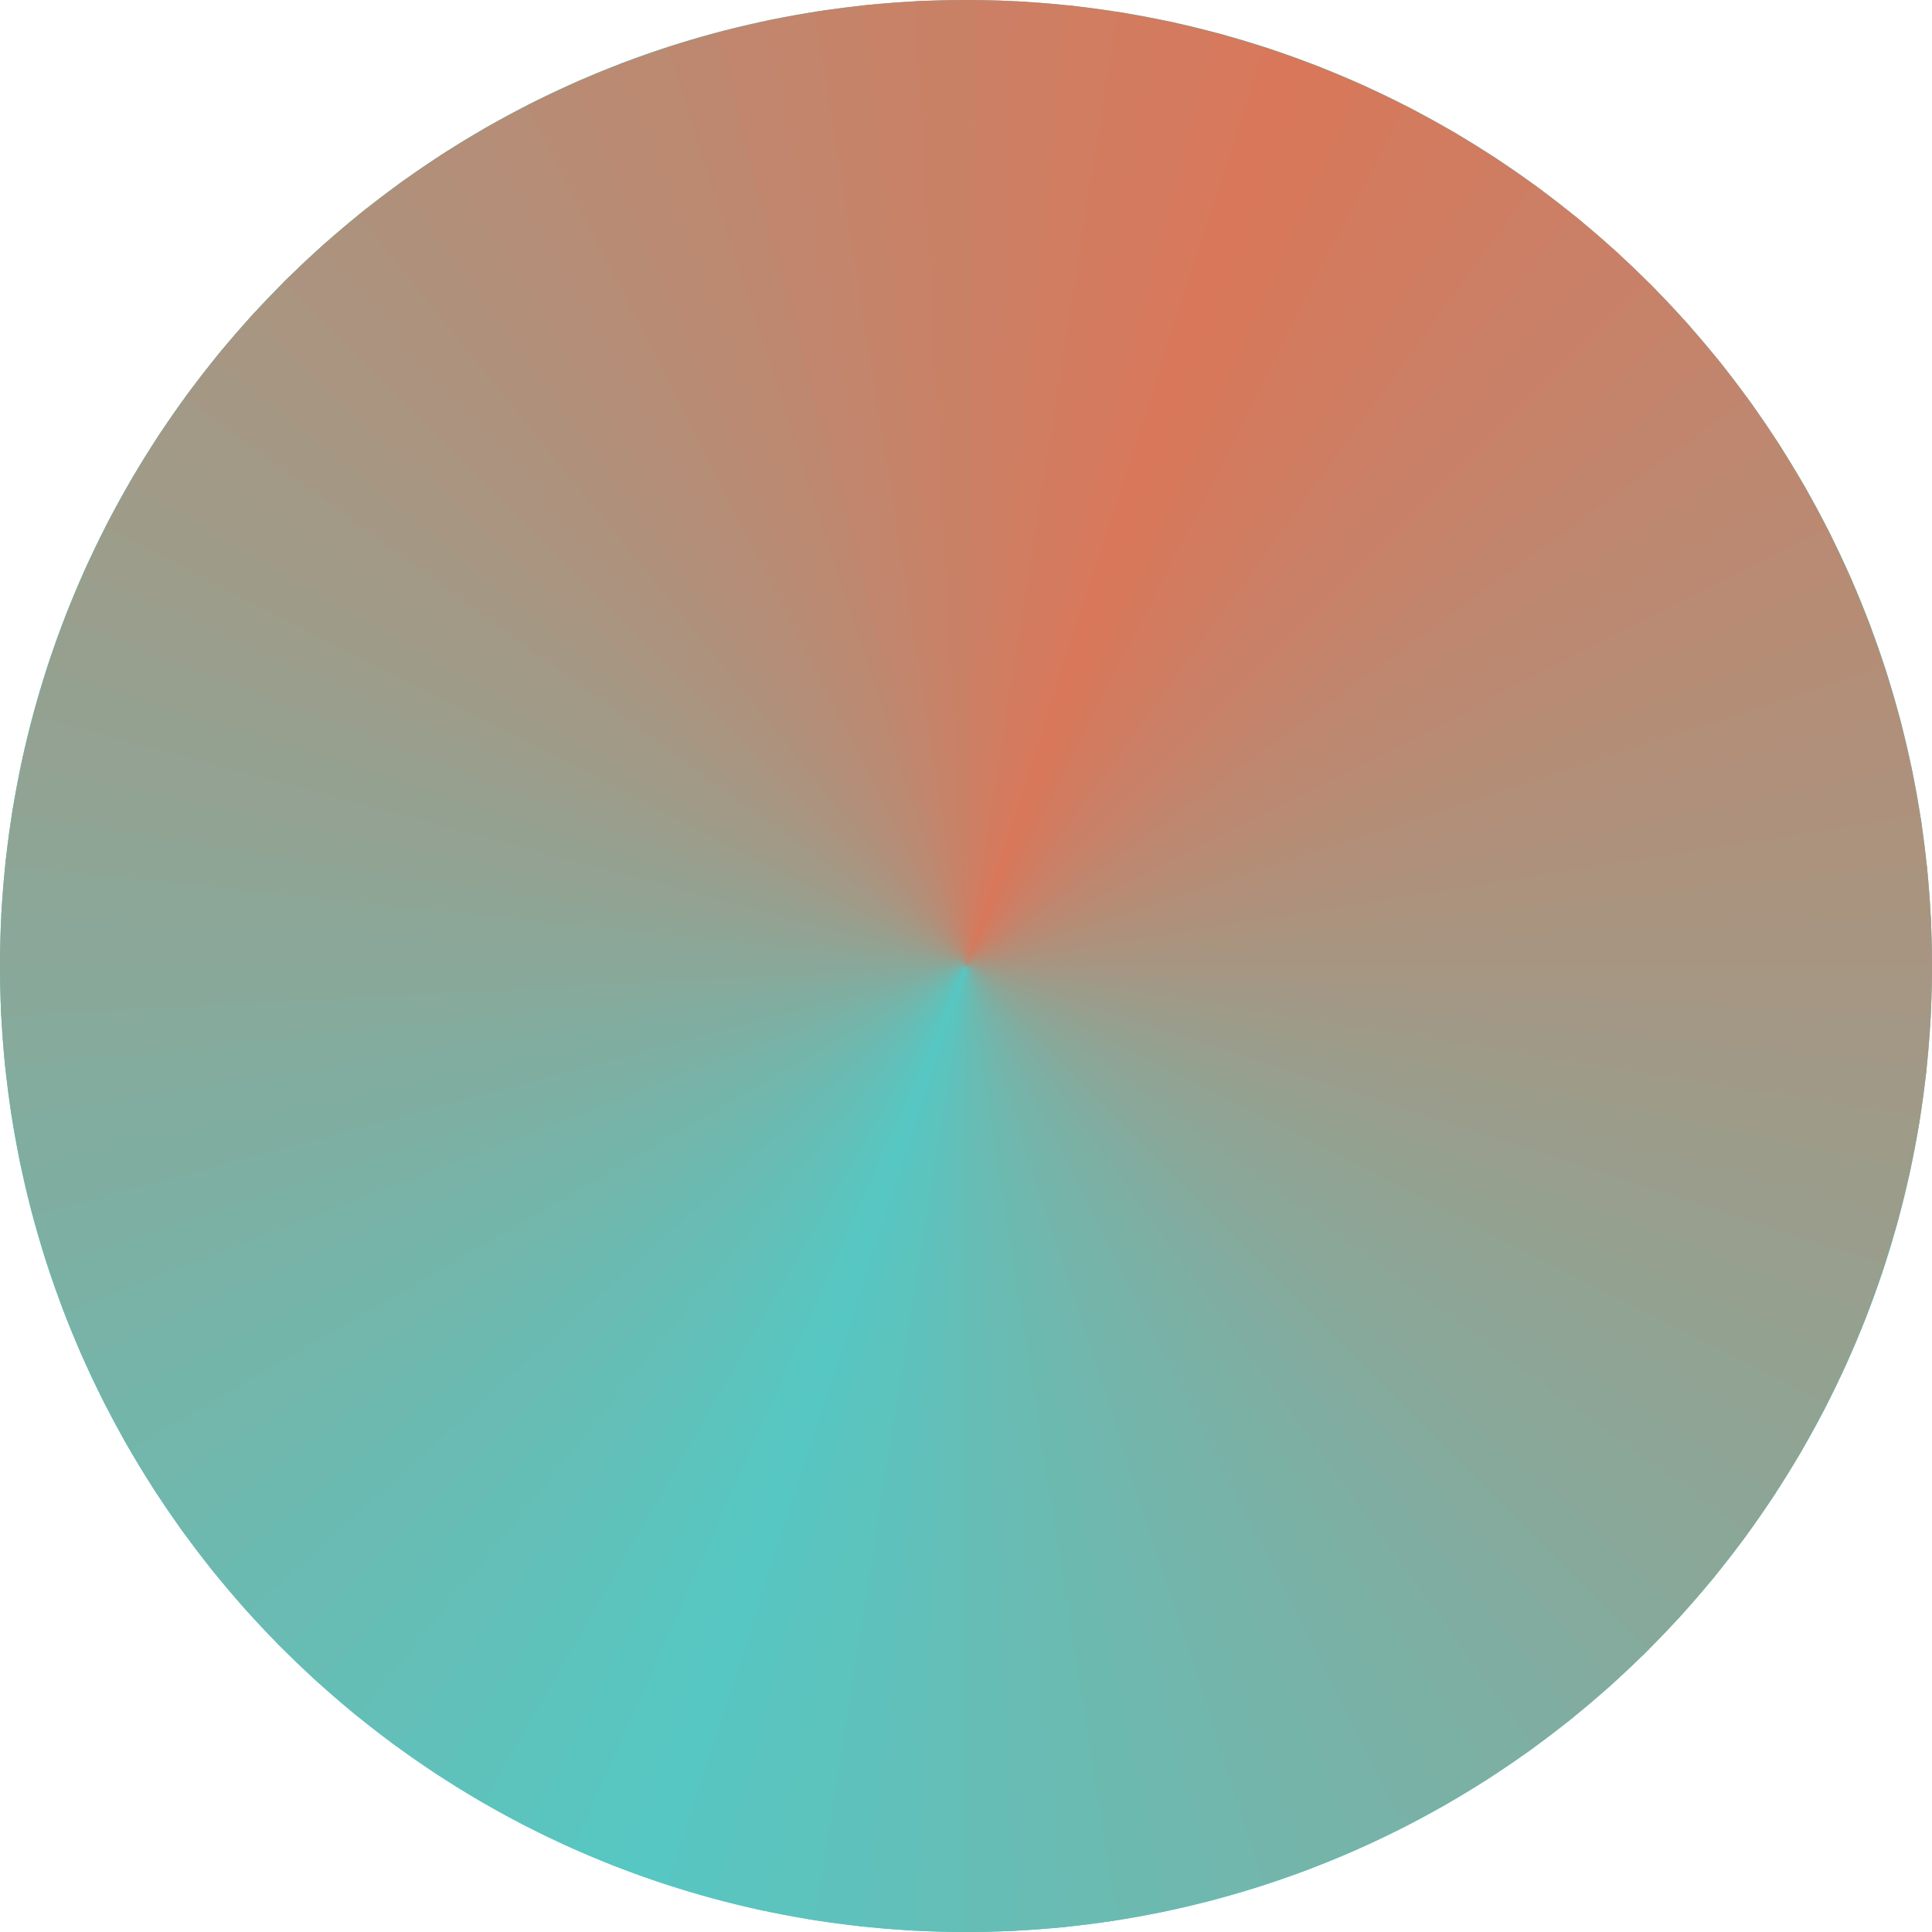
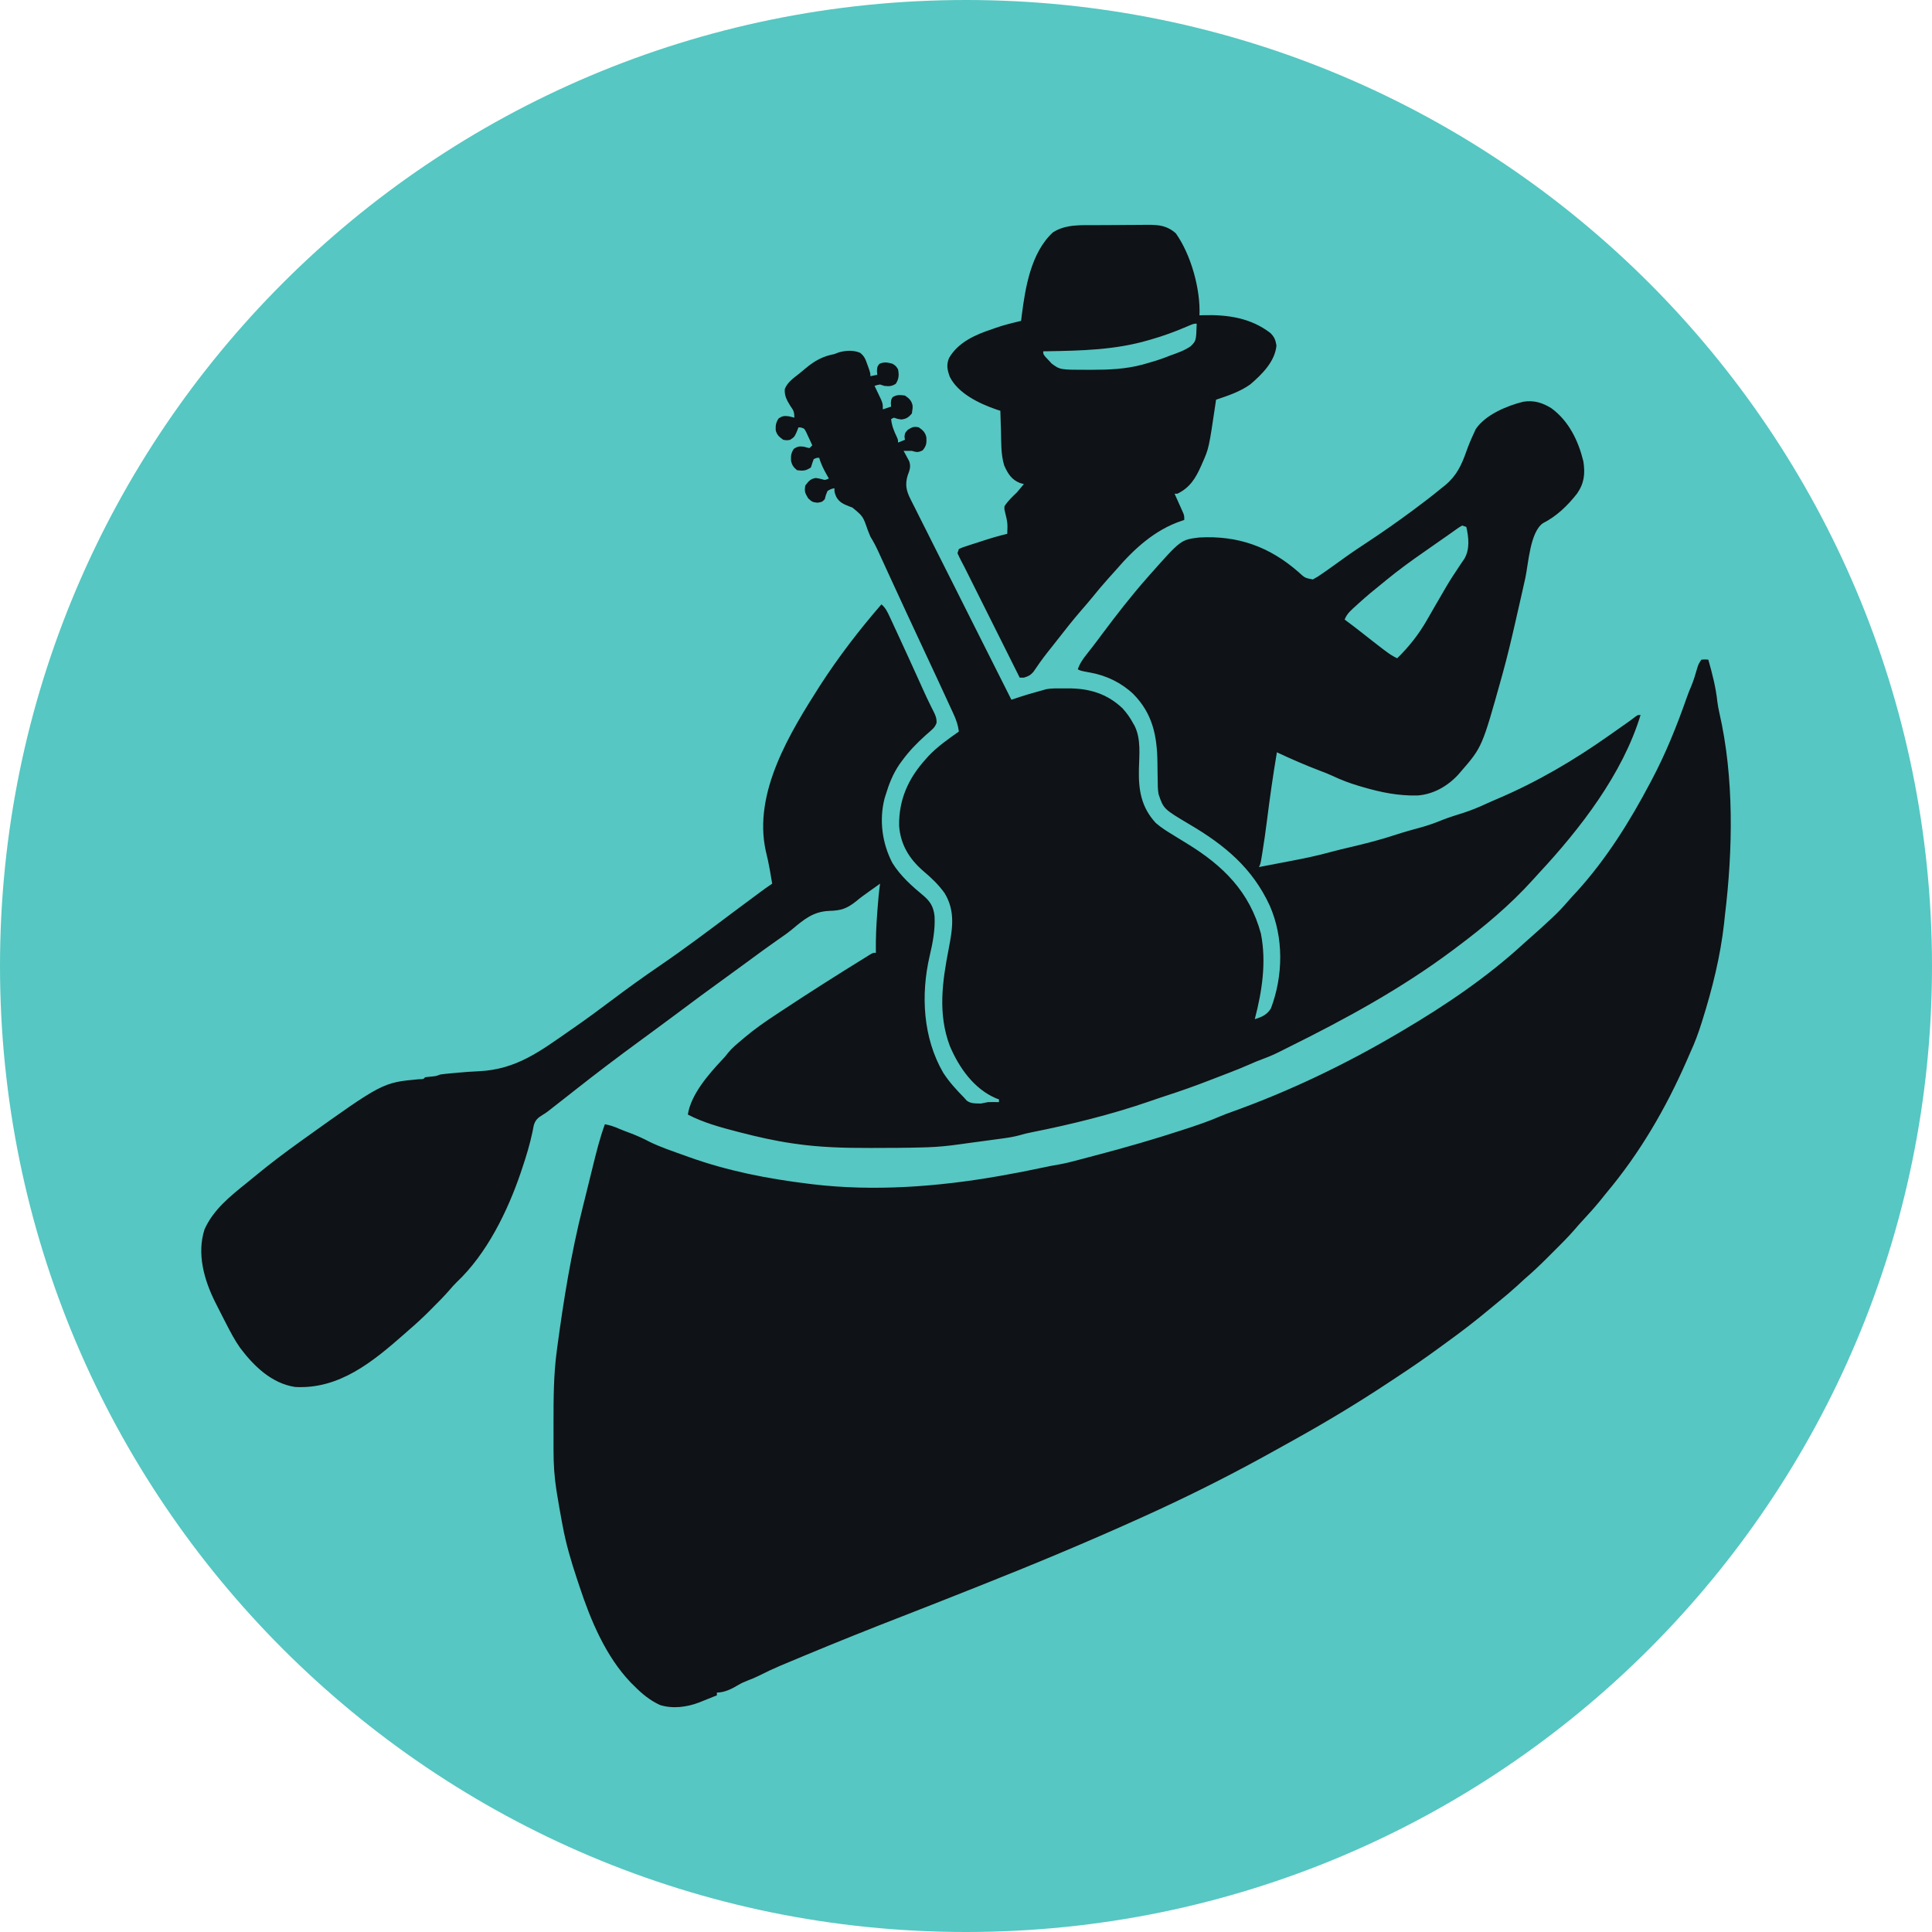
<svg xmlns="http://www.w3.org/2000/svg" viewBox="0 0 48 48">
-   <clipPath id="c">
-     <circle cx="24" cy="24" r="24" />
-   </clipPath>
-   <g clip-path="url(#c)">
-     <circle cx="24" cy="24" r="24" fill="#56c7c2" />
-     <path fill="#cc7f65" d="M24 24L24.000 0.000A24 24 0 0 1 25.507 0.047Z" />
-     <path fill="#ce7e63" d="M24 24L25.256 0.033A24 24 0 0 1 26.758 0.159Z" />
-     <path fill="#d07d61" d="M24 24L26.509 0.131A24 24 0 0 1 28.002 0.336Z" />
-     <path fill="#d27b5f" d="M24 24L27.754 0.295A24 24 0 0 1 29.235 0.578Z" />
-     <path fill="#d47a5e" d="M24 24L28.990 0.524A24 24 0 0 1 30.454 0.884Z" />
-     <path fill="#d6795c" d="M24 24L30.212 0.818A24 24 0 0 1 31.655 1.254Z" />
-     <path fill="#d9775a" d="M24 24L31.416 1.175A24 24 0 0 1 32.835 1.685Z" />
-     <path fill="#d7785b" d="M24 24L32.601 1.594A24 24 0 0 1 33.991 2.178Z" />
-     <path fill="#d5795d" d="M24 24L33.762 2.075A24 24 0 0 1 35.119 2.731Z" />
-     <path fill="#d37b5f" d="M24 24L34.896 2.616A24 24 0 0 1 36.217 3.342Z" />
-     <path fill="#d17c61" d="M24 24L36.000 3.215A24 24 0 0 1 37.281 4.010Z" />
-     <path fill="#ce7d62" d="M24 24L37.071 3.872A24 24 0 0 1 38.309 4.732Z" />
-     <path fill="#cc7f64" d="M24 24L38.107 4.584A24 24 0 0 1 39.298 5.508Z" />
-     <path fill="#ca8066" d="M24 24L39.104 5.348A24 24 0 0 1 40.245 6.334Z" />
-     <path fill="#c88168" d="M24 24L40.059 6.165A24 24 0 0 1 41.147 7.208Z" />
-     <path fill="#c68369" d="M24 24L40.971 7.029A24 24 0 0 1 42.003 8.129Z" />
-     <path fill="#c4846b" d="M24 24L41.835 7.941A24 24 0 0 1 42.809 9.092Z" />
-     <path fill="#c1856d" d="M24 24L42.652 8.896A24 24 0 0 1 43.563 10.097Z" />
-     <path fill="#bf876f" d="M24 24L43.416 9.893A24 24 0 0 1 44.264 11.140Z" />
-     <path fill="#bd8870" d="M24 24L44.128 10.929A24 24 0 0 1 44.909 12.218Z" />
-     <path fill="#bb8972" d="M24 24L44.785 12.000A24 24 0 0 1 45.497 13.329Z" />
-     <path fill="#b98b74" d="M24 24L45.384 13.104A24 24 0 0 1 46.026 14.468Z" />
-     <path fill="#b68c75" d="M24 24L45.925 14.238A24 24 0 0 1 46.495 15.634Z" />
-     <path fill="#b48d77" d="M24 24L46.406 15.399A24 24 0 0 1 46.902 16.823Z" />
-     <path fill="#b28f79" d="M24 24L46.825 16.584A24 24 0 0 1 47.246 18.031Z" />
-     <path fill="#b0907b" d="M24 24L47.182 17.788A24 24 0 0 1 47.527 19.256Z" />
-     <path fill="#ae917c" d="M24 24L47.476 19.010A24 24 0 0 1 47.743 20.494Z" />
-     <path fill="#ac937e" d="M24 24L47.705 20.246A24 24 0 0 1 47.893 21.741Z" />
-     <path fill="#a99480" d="M24 24L47.869 21.491A24 24 0 0 1 47.979 22.995Z" />
-     <path fill="#a79582" d="M24 24L47.967 22.744A24 24 0 0 1 47.999 24.251Z" />
-     <path fill="#a59783" d="M24 24L48.000 24.000A24 24 0 0 1 47.953 25.507Z" />
-     <path fill="#a39885" d="M24 24L47.967 25.256A24 24 0 0 1 47.841 26.758Z" />
-     <path fill="#a19987" d="M24 24L47.869 26.509A24 24 0 0 1 47.664 28.002Z" />
-     <path fill="#9e9b89" d="M24 24L47.705 27.754A24 24 0 0 1 47.422 29.235Z" />
-     <path fill="#9c9c8a" d="M24 24L47.476 28.990A24 24 0 0 1 47.116 30.454Z" />
-     <path fill="#9a9d8c" d="M24 24L47.182 30.212A24 24 0 0 1 46.746 31.655Z" />
-     <path fill="#989f8e" d="M24 24L46.825 31.416A24 24 0 0 1 46.315 32.835Z" />
-     <path fill="#96a08f" d="M24 24L46.406 32.601A24 24 0 0 1 45.822 33.991Z" />
-     <path fill="#93a191" d="M24 24L45.925 33.762A24 24 0 0 1 45.269 35.119Z" />
-     <path fill="#91a393" d="M24 24L45.384 34.896A24 24 0 0 1 44.658 36.217Z" />
-     <path fill="#8fa495" d="M24 24L44.785 36.000A24 24 0 0 1 43.990 37.281Z" />
-     <path fill="#8da596" d="M24 24L44.128 37.071A24 24 0 0 1 43.268 38.309Z" />
-     <path fill="#8ba798" d="M24 24L43.416 38.107A24 24 0 0 1 42.492 39.298Z" />
-     <path fill="#89a89a" d="M24 24L42.652 39.104A24 24 0 0 1 41.666 40.245Z" />
-     <path fill="#86a99c" d="M24 24L41.835 40.059A24 24 0 0 1 40.792 41.147Z" />
-     <path fill="#84ab9d" d="M24 24L40.971 40.971A24 24 0 0 1 39.871 42.003Z" />
-     <path fill="#82ac9f" d="M24 24L40.059 41.835A24 24 0 0 1 38.908 42.809Z" />
-     <path fill="#80ada1" d="M24 24L39.104 42.652A24 24 0 0 1 37.903 43.563Z" />
-     <path fill="#7eafa3" d="M24 24L38.107 43.416A24 24 0 0 1 36.860 44.264Z" />
-     <path fill="#7bb0a4" d="M24 24L37.071 44.128A24 24 0 0 1 35.782 44.909Z" />
-     <path fill="#79b1a6" d="M24 24L36.000 44.785A24 24 0 0 1 34.671 45.497Z" />
-     <path fill="#77b3a8" d="M24 24L34.896 45.384A24 24 0 0 1 33.532 46.026Z" />
-     <path fill="#75b4a9" d="M24 24L33.762 45.925A24 24 0 0 1 32.366 46.495Z" />
-     <path fill="#73b5ab" d="M24 24L32.601 46.406A24 24 0 0 1 31.177 46.902Z" />
-     <path fill="#71b7ad" d="M24 24L31.416 46.825A24 24 0 0 1 29.969 47.246Z" />
-     <path fill="#6eb8af" d="M24 24L30.212 47.182A24 24 0 0 1 28.744 47.527Z" />
-     <path fill="#6cb9b0" d="M24 24L28.990 47.476A24 24 0 0 1 27.506 47.743Z" />
-     <path fill="#6abbb2" d="M24 24L27.754 47.705A24 24 0 0 1 26.259 47.893Z" />
-     <path fill="#68bcb4" d="M24 24L26.509 47.869A24 24 0 0 1 25.005 47.979Z" />
-     <path fill="#66bdb6" d="M24 24L25.256 47.967A24 24 0 0 1 23.749 47.999Z" />
-     <path fill="#63bfb7" d="M24 24L24.000 48.000A24 24 0 0 1 22.493 47.953Z" />
-     <path fill="#61c0b9" d="M24 24L22.744 47.967A24 24 0 0 1 21.242 47.841Z" />
-     <path fill="#5fc1bb" d="M24 24L21.491 47.869A24 24 0 0 1 19.998 47.664Z" />
-     <path fill="#5dc3bd" d="M24 24L20.246 47.705A24 24 0 0 1 18.765 47.422Z" />
-     <path fill="#5bc4be" d="M24 24L19.010 47.476A24 24 0 0 1 17.546 47.116Z" />
-     <path fill="#59c5c0" d="M24 24L17.788 47.182A24 24 0 0 1 16.345 46.746Z" />
-     <path fill="#56c7c2" d="M24 24L16.584 46.825A24 24 0 0 1 15.165 46.315Z" />
-     <path fill="#58c6c1" d="M24 24L15.399 46.406A24 24 0 0 1 14.009 45.822Z" />
-     <path fill="#5ac5bf" d="M24 24L14.238 45.925A24 24 0 0 1 12.881 45.269Z" />
-     <path fill="#5cc3bd" d="M24 24L13.104 45.384A24 24 0 0 1 11.783 44.658Z" />
-     <path fill="#5ec2bb" d="M24 24L12.000 44.785A24 24 0 0 1 10.719 43.990Z" />
-     <path fill="#61c1ba" d="M24 24L10.929 44.128A24 24 0 0 1 9.691 43.268Z" />
-     <path fill="#63bfb8" d="M24 24L9.893 43.416A24 24 0 0 1 8.702 42.492Z" />
-     <path fill="#65beb6" d="M24 24L8.896 42.652A24 24 0 0 1 7.755 41.666Z" />
-     <path fill="#67bdb4" d="M24 24L7.941 41.835A24 24 0 0 1 6.853 40.792Z" />
-     <path fill="#69bbb3" d="M24 24L7.029 40.971A24 24 0 0 1 5.997 39.871Z" />
-     <path fill="#6bbab1" d="M24 24L6.165 40.059A24 24 0 0 1 5.191 38.908Z" />
-     <path fill="#6eb9af" d="M24 24L5.348 39.104A24 24 0 0 1 4.437 37.903Z" />
-     <path fill="#70b7ad" d="M24 24L4.584 38.107A24 24 0 0 1 3.736 36.860Z" />
-     <path fill="#72b6ac" d="M24 24L3.872 37.071A24 24 0 0 1 3.091 35.782Z" />
-     <path fill="#74b5aa" d="M24 24L3.215 36.000A24 24 0 0 1 2.503 34.671Z" />
-     <path fill="#76b3a8" d="M24 24L2.616 34.896A24 24 0 0 1 1.974 33.532Z" />
-     <path fill="#79b2a7" d="M24 24L2.075 33.762A24 24 0 0 1 1.505 32.366Z" />
-     <path fill="#7bb1a5" d="M24 24L1.594 32.601A24 24 0 0 1 1.098 31.177Z" />
-     <path fill="#7dafa3" d="M24 24L1.175 31.416A24 24 0 0 1 0.754 29.969Z" />
-     <path fill="#7faea1" d="M24 24L0.818 30.212A24 24 0 0 1 0.473 28.744Z" />
-     <path fill="#81ada0" d="M24 24L0.524 28.990A24 24 0 0 1 0.257 27.506Z" />
-     <path fill="#83ab9e" d="M24 24L0.295 27.754A24 24 0 0 1 0.107 26.259Z" />
-     <path fill="#86aa9c" d="M24 24L0.131 26.509A24 24 0 0 1 0.021 25.005Z" />
-     <path fill="#88a99a" d="M24 24L0.033 25.256A24 24 0 0 1 0.001 23.749Z" />
-     <path fill="#8aa799" d="M24 24L0.000 24.000A24 24 0 0 1 0.047 22.493Z" />
-     <path fill="#8ca697" d="M24 24L0.033 22.744A24 24 0 0 1 0.159 21.242Z" />
-     <path fill="#8ea595" d="M24 24L0.131 21.491A24 24 0 0 1 0.336 19.998Z" />
-     <path fill="#91a393" d="M24 24L0.295 20.246A24 24 0 0 1 0.578 18.765Z" />
-     <path fill="#93a292" d="M24 24L0.524 19.010A24 24 0 0 1 0.884 17.546Z" />
-     <path fill="#95a190" d="M24 24L0.818 17.788A24 24 0 0 1 1.254 16.345Z" />
-     <path fill="#979f8e" d="M24 24L1.175 16.584A24 24 0 0 1 1.685 15.165Z" />
-     <path fill="#999e8d" d="M24 24L1.594 15.399A24 24 0 0 1 2.178 14.009Z" />
-     <path fill="#9c9d8b" d="M24 24L2.075 14.238A24 24 0 0 1 2.731 12.881Z" />
-     <path fill="#9e9b89" d="M24 24L2.616 13.104A24 24 0 0 1 3.342 11.783Z" />
-     <path fill="#a09a87" d="M24 24L3.215 12.000A24 24 0 0 1 4.010 10.719Z" />
-     <path fill="#a29986" d="M24 24L3.872 10.929A24 24 0 0 1 4.732 9.691Z" />
-     <path fill="#a49784" d="M24 24L4.584 9.893A24 24 0 0 1 5.508 8.702Z" />
-     <path fill="#a69682" d="M24 24L5.348 8.896A24 24 0 0 1 6.334 7.755Z" />
-     <path fill="#a99580" d="M24 24L6.165 7.941A24 24 0 0 1 7.208 6.853Z" />
-     <path fill="#ab937f" d="M24 24L7.029 7.029A24 24 0 0 1 8.129 5.997Z" />
-     <path fill="#ad927d" d="M24 24L7.941 6.165A24 24 0 0 1 9.092 5.191Z" />
-     <path fill="#af917b" d="M24 24L8.896 5.348A24 24 0 0 1 10.097 4.437Z" />
-     <path fill="#b18f79" d="M24 24L9.893 4.584A24 24 0 0 1 11.140 3.736Z" />
-     <path fill="#b48e78" d="M24 24L10.929 3.872A24 24 0 0 1 12.218 3.091Z" />
-     <path fill="#b68d76" d="M24 24L12.000 3.215A24 24 0 0 1 13.329 2.503Z" />
-     <path fill="#b88b74" d="M24 24L13.104 2.616A24 24 0 0 1 14.468 1.974Z" />
-     <path fill="#ba8a73" d="M24 24L14.238 2.075A24 24 0 0 1 15.634 1.505Z" />
-     <path fill="#bc8971" d="M24 24L15.399 1.594A24 24 0 0 1 16.823 1.098Z" />
-     <path fill="#be876f" d="M24 24L16.584 1.175A24 24 0 0 1 18.031 0.754Z" />
-     <path fill="#c1866d" d="M24 24L17.788 0.818A24 24 0 0 1 19.256 0.473Z" />
-     <path fill="#c3856c" d="M24 24L19.010 0.524A24 24 0 0 1 20.494 0.257Z" />
-     <path fill="#c5836a" d="M24 24L20.246 0.295A24 24 0 0 1 21.741 0.107Z" />
-     <path fill="#c78268" d="M24 24L21.491 0.131A24 24 0 0 1 22.995 0.021Z" />
-     <path fill="#c98166" d="M24 24L22.744 0.033A24 24 0 0 1 24.251 0.001Z" />
+   <circle cx="24" cy="24" r="24" fill="#56c7c2" />
+   <g transform="translate(2.600 2.365) scale(0.034354)">
+     <path d="M 1154.77 408.218 C 1157.39 408.028 1157.39 408.028 1159.77 408.218 C 1162.63 418.358 1165.21 428.228 1166.31 438.728 C 1166.67 441.418 1167.12 443.928 1167.73 446.568 C 1178.5 493.468 1177.54 545.748 1171.77 593.218 C 1171.57 595.088 1171.38 596.968 1171.18 598.838 C 1168.56 622.558 1162.66 646.178 1155.52 668.908 C 1155.31 669.568 1155.1 670.238 1154.89 670.918 C 1152.58 678.238 1150.01 685.268 1146.77 692.218 C 1145.83 694.368 1144.89 696.518 1143.96 698.668 C 1128.84 733.138 1110.05 765.328 1085.77 794.218 C 1084.31 796.028 1082.85 797.838 1081.39 799.658 C 1077.29 804.678 1072.96 809.448 1068.54 814.198 C 1066.53 816.358 1064.6 818.578 1062.68 820.828 C 1058.16 826.008 1053.3 830.838 1048.43 835.688 C 1046.84 837.278 1045.25 838.868 1043.66 840.458 C 1038.2 845.928 1032.64 851.198 1026.77 856.218 C 1024.99 857.838 1023.22 859.458 1021.46 861.098 C 1017.05 865.108 1012.53 868.948 1007.89 872.688 C 1005.56 874.568 1003.26 876.478 1000.97 878.398 C 991.286 886.498 981.356 894.118 971.126 901.508 C 968.816 903.188 966.506 904.878 964.196 906.568 C 954.696 913.508 945.046 920.168 935.206 926.618 C 932.636 928.308 930.066 930.008 927.506 931.708 C 905.956 945.938 883.886 959.258 861.306 971.808 C 858.956 973.118 856.606 974.428 854.256 975.748 C 849.776 978.258 845.266 980.748 840.766 983.218 C 839.866 983.718 838.966 984.208 838.046 984.718 C 809.546 1000.38 780.406 1014.85 750.766 1028.22 C 749.976 1028.58 749.196 1028.93 748.386 1029.3 C 710.026 1046.63 671.246 1062.79 632.116 1078.29 C 629.656 1079.26 627.196 1080.24 624.726 1081.22 C 608.596 1087.62 592.466 1094.02 576.286 1100.29 C 552.996 1109.33 529.836 1118.62 506.766 1128.22 C 505.746 1128.64 505.746 1128.64 504.706 1129.08 C 500.446 1130.85 496.196 1132.62 491.956 1134.41 C 490.946 1134.83 489.936 1135.25 488.906 1135.68 C 483.476 1137.98 478.186 1140.47 472.936 1143.14 C 470.486 1144.36 468.016 1145.39 465.456 1146.34 C 462.876 1147.34 460.646 1148.29 458.266 1149.72 C 453.626 1152.51 448.236 1155.22 442.766 1155.22 C 442.766 1155.88 442.766 1156.54 442.766 1157.22 C 439.436 1158.55 436.096 1159.89 432.766 1161.22 C 431.916 1161.57 431.056 1161.92 430.176 1162.28 C 421.266 1165.75 410.766 1167.14 401.556 1164.19 C 394.176 1160.77 388.436 1155.97 382.766 1150.22 C 382.026 1149.49 381.296 1148.77 380.536 1148.02 C 362.376 1129.09 351.406 1102.81 343.336 1078.27 C 342.706 1076.35 342.066 1074.44 341.426 1072.53 C 337.256 1060 333.596 1047.52 331.206 1034.53 C 330.996 1033.42 330.786 1032.3 330.566 1031.15 C 329.306 1024.35 328.106 1017.55 327.016 1010.72 C 326.896 1010 326.786 1009.28 326.666 1008.53 C 325.216 999.128 324.616 989.868 324.636 980.348 C 324.636 979.238 324.636 978.118 324.626 976.968 C 324.626 974.618 324.636 972.268 324.636 969.918 C 324.636 966.388 324.636 962.858 324.626 959.328 C 324.626 942.318 324.686 925.228 326.956 908.338 C 327.076 907.378 327.206 906.418 327.336 905.428 C 331.886 871.458 337.386 837.428 345.766 804.188 C 346.776 800.208 347.756 796.218 348.736 792.228 C 349.706 788.278 350.676 784.328 351.656 780.378 C 352.136 778.418 352.626 776.458 353.106 774.498 C 355.626 764.268 358.146 754.128 361.766 744.218 C 365.286 744.858 368.286 745.808 371.556 747.268 C 374.366 748.478 377.216 749.528 380.076 750.598 C 384.906 752.438 389.506 754.468 394.056 756.908 C 402.196 760.848 410.826 763.738 419.326 766.778 C 420.396 767.168 421.476 767.548 422.576 767.948 C 450.526 777.988 479.326 783.608 508.766 787.218 C 510.206 787.398 510.206 787.398 511.666 787.578 C 556.056 792.898 602.416 789.458 646.266 781.778 C 647.096 781.638 647.926 781.488 648.776 781.338 C 658.736 779.588 668.636 777.668 678.516 775.538 C 682.426 774.698 686.326 773.928 690.266 773.278 C 695.066 772.438 699.746 771.218 704.456 769.958 C 705.286 769.738 706.126 769.518 706.986 769.288 C 708.726 768.828 710.466 768.358 712.206 767.898 C 714.596 767.268 716.986 766.638 719.366 766.008 C 739.086 760.798 758.626 755.158 778.016 748.838 C 778.926 748.548 779.836 748.258 780.766 747.948 C 789.686 745.048 798.496 742.078 807.106 738.338 C 809.776 737.218 812.456 736.218 815.176 735.248 C 856.796 720.358 897.736 700.708 935.766 678.218 C 936.686 677.678 937.606 677.138 938.556 676.578 C 969.476 658.358 999.916 637.788 1026.36 613.418 C 1028.4 611.558 1030.47 609.738 1032.55 607.928 C 1036.72 604.288 1040.79 600.558 1044.83 596.778 C 1045.5 596.168 1046.17 595.548 1046.86 594.908 C 1050.89 591.148 1054.61 587.238 1058.2 583.048 C 1060.24 580.668 1062.38 578.388 1064.52 576.098 C 1085.96 552.518 1102.97 525.318 1117.77 497.218 C 1118.14 496.528 1118.5 495.848 1118.88 495.138 C 1128.96 476.138 1137.05 456.008 1144.15 435.728 C 1145.13 432.948 1146.17 430.228 1147.36 427.538 C 1149.22 423.158 1150.48 418.678 1151.81 414.108 C 1152.77 411.218 1152.77 411.218 1154.77 408.218 Z M 546.399 186.328 C 549.499 188.808 550.269 191.058 551.579 194.778 C 551.999 195.938 552.419 197.098 552.849 198.288 C 553.769 201.218 553.769 201.218 553.769 203.218 C 555.419 202.888 557.069 202.558 558.769 202.218 C 558.679 201.288 558.599 200.358 558.519 199.408 C 558.769 196.218 558.769 196.218 560.329 194.278 C 563.869 192.738 566.079 193.228 569.769 194.218 C 572.199 195.778 572.199 195.778 573.769 198.218 C 574.579 202.298 574.419 205.208 572.139 208.717 C 569.119 210.627 567.289 210.597 563.769 210.217 C 562.779 209.887 561.789 209.557 560.769 209.217 C 558.619 209.607 558.619 209.607 556.769 210.217 C 557.199 211.107 557.629 211.997 558.079 212.917 C 558.639 214.087 559.189 215.257 559.769 216.467 C 560.599 218.207 560.599 218.207 561.449 219.987 C 562.769 223.217 562.769 223.217 562.769 227.217 C 564.749 226.557 566.729 225.897 568.769 225.217 C 568.709 224.457 568.639 223.687 568.579 222.907 C 568.769 220.217 568.769 220.217 569.829 218.407 C 572.949 216.497 575.189 216.727 578.769 217.217 C 581.699 219.217 583.389 220.667 584.249 224.187 C 584.389 226.277 584.389 226.277 583.769 230.217 C 581.309 233.027 579.859 234.087 576.139 234.527 C 573.769 234.217 573.769 234.217 570.769 233.217 C 570.109 233.547 569.449 233.877 568.769 234.217 C 569.269 239.077 570.839 242.907 572.929 247.267 C 573.769 249.217 573.769 249.217 573.769 251.217 C 575.419 250.557 577.069 249.897 578.769 249.217 C 578.659 248.477 578.559 247.737 578.449 246.967 C 578.769 244.217 578.769 244.217 580.949 241.907 C 584.049 240.047 585.249 239.427 588.769 240.217 C 591.739 242.267 593.449 243.807 594.259 247.417 C 594.499 251.597 594.319 253.557 591.579 256.847 C 588.279 258.457 587.199 258.277 583.769 257.217 C 582.449 257.217 581.129 257.217 579.769 257.217 C 579.109 257.217 578.449 257.217 577.769 257.217 C 578.139 257.877 578.509 258.547 578.899 259.227 C 579.369 260.117 579.839 260.997 580.329 261.907 C 580.809 262.777 581.279 263.647 581.769 264.537 C 583.279 268.597 582.159 271.157 580.699 275.097 C 578.799 281.457 579.709 285.987 582.649 291.827 C 582.959 292.457 583.269 293.087 583.589 293.727 C 584.629 295.817 585.689 297.887 586.739 299.967 C 587.489 301.467 588.239 302.957 588.989 304.457 C 591.019 308.517 593.059 312.567 595.109 316.617 C 597.249 320.857 599.379 325.097 601.499 329.347 C 605.529 337.377 609.569 345.397 613.619 353.417 C 618.219 362.557 622.809 371.697 627.399 380.837 C 636.839 399.637 646.299 418.427 655.769 437.217 C 656.369 437.017 656.979 436.807 657.599 436.597 C 658.399 436.337 659.199 436.067 660.029 435.787 C 660.819 435.527 661.609 435.257 662.429 434.987 C 665.619 433.937 668.839 433.007 672.079 432.097 C 673.839 431.597 673.839 431.597 675.629 431.087 C 676.669 430.797 677.699 430.517 678.769 430.217 C 679.389 430.037 680.009 429.857 680.649 429.677 C 684.959 428.747 689.429 429.037 693.829 429.027 C 694.819 429.017 695.799 429.007 696.819 428.997 C 711.949 428.967 724.819 432.717 736.059 443.347 C 739.109 446.697 741.659 450.207 743.769 454.217 C 744.109 454.807 744.459 455.407 744.819 456.017 C 749.639 465.657 748.189 477.127 747.959 487.617 C 747.669 502.617 749.619 514.897 760.189 526.347 C 764.129 529.777 768.549 532.517 773.019 535.217 C 773.859 535.737 774.699 536.257 775.569 536.797 C 777.959 538.277 780.359 539.747 782.769 541.217 C 808.889 557.217 828.059 576.097 836.219 606.427 C 840.259 627.187 837.039 647.987 831.769 668.217 C 836.779 666.717 840.669 665.037 843.439 660.437 C 852.379 636.817 852.769 609.187 842.549 586.007 C 830.039 558.967 810.179 542.447 784.889 527.527 C 765.829 516.217 765.829 516.217 762.209 505.587 C 761.559 502.127 761.589 498.667 761.559 495.157 C 761.529 493.537 761.499 491.917 761.469 490.297 C 761.429 487.767 761.389 485.237 761.369 482.707 C 761.149 463.437 757.929 447.197 743.839 432.987 C 735.289 424.927 724.449 419.677 712.949 417.597 C 705.989 416.327 705.989 416.327 703.769 415.217 C 705.219 410.957 707.349 407.927 710.139 404.407 C 711.049 403.247 711.959 402.087 712.869 400.927 C 713.339 400.327 713.819 399.717 714.309 399.087 C 716.759 395.937 719.129 392.737 721.519 389.527 C 731.839 375.727 742.359 362.147 753.769 349.217 C 754.569 348.307 755.369 347.387 756.199 346.447 C 778.339 321.517 778.339 321.517 791.439 319.887 C 819.529 318.277 842.469 326.497 863.559 345.017 C 868.029 349.127 868.029 349.127 873.769 350.217 C 876.289 348.877 878.409 347.557 880.699 345.907 C 881.369 345.447 882.029 344.987 882.709 344.507 C 884.739 343.097 886.759 341.657 888.769 340.217 C 889.599 339.627 889.599 339.627 890.439 339.017 C 892.589 337.477 894.729 335.937 896.869 334.387 C 902.649 330.237 908.579 326.327 914.519 322.407 C 924.799 315.597 934.859 308.547 944.769 301.217 C 945.639 300.577 945.639 300.577 946.529 299.917 C 953.409 294.847 960.169 289.657 966.769 284.217 C 967.639 283.527 968.499 282.847 969.399 282.137 C 977.569 275.367 981.229 267.717 984.699 257.847 C 986.259 253.427 988.029 249.147 990.019 244.907 C 990.799 243.207 990.799 243.207 991.599 241.477 C 998.489 231.117 1014.23 224.567 1025.97 221.677 C 1033.62 220.467 1039.92 222.397 1046.37 226.457 C 1058.9 235.657 1065.82 249.997 1069.41 264.867 C 1070.78 273.827 1070.02 280.697 1064.77 288.217 C 1057.89 296.927 1050.11 304.487 1040.13 309.557 C 1030.87 316.067 1029.69 338.527 1027.49 348.867 C 1026.45 353.677 1025.37 358.477 1024.27 363.277 C 1024.07 364.157 1023.87 365.027 1023.66 365.927 C 1023.25 367.737 1022.84 369.537 1022.42 371.347 C 1021.71 374.457 1021.01 377.577 1020.3 380.697 C 1017.36 393.607 1014.31 406.457 1010.77 419.217 C 1010.58 419.897 1010.39 420.587 1010.19 421.287 C 996.179 471.447 996.179 471.447 980.769 489.217 C 980.169 489.917 979.569 490.617 978.959 491.327 C 971.129 499.807 960.849 505.657 949.299 506.457 C 935.459 506.717 923.279 504.257 910.079 500.407 C 908.939 500.077 907.799 499.747 906.619 499.397 C 900.219 497.467 894.189 495.197 888.149 492.337 C 885.259 490.977 882.319 489.827 879.329 488.717 C 868.599 484.647 858.149 480.097 847.769 475.217 C 844.989 491.557 842.679 507.937 840.609 524.387 C 839.589 532.367 838.479 540.317 837.179 548.257 C 837.049 549.027 836.929 549.797 836.799 550.587 C 835.889 555.967 835.889 555.967 834.769 558.217 C 840.329 557.157 845.899 556.097 851.459 555.017 C 853.349 554.657 855.229 554.297 857.119 553.937 C 867.279 552.007 877.319 549.937 887.289 547.167 C 891.979 545.887 896.699 544.787 901.429 543.687 C 912.509 541.087 923.399 538.267 934.199 534.687 C 940.199 532.717 946.289 531.057 952.389 529.397 C 957.499 527.977 962.339 526.237 967.239 524.217 C 972.339 522.197 977.589 520.607 982.819 518.947 C 988.389 517.137 993.659 514.987 998.969 512.517 C 1001.78 511.217 1004.61 509.987 1007.47 508.777 C 1036.01 496.617 1062.44 481.087 1087.77 463.217 C 1089.31 462.137 1090.85 461.057 1092.39 459.967 C 1095.34 457.897 1098.28 455.827 1101.22 453.747 C 1101.84 453.307 1102.47 452.867 1103.11 452.417 C 1104.47 451.427 1105.8 450.407 1107.13 449.377 C 1108.77 448.217 1108.77 448.217 1110.77 448.217 C 1097.84 490.807 1067.14 530.537 1037.2 562.667 C 1035.76 564.217 1034.34 565.797 1032.93 567.377 C 1016.4 585.717 997.509 601.467 977.769 616.217 C 976.989 616.807 976.209 617.387 975.399 617.997 C 937.819 646.147 897.039 668.307 855.029 689.087 C 853.549 689.827 852.079 690.567 850.609 691.317 C 846.589 693.367 842.569 695.147 838.329 696.717 C 834.699 698.067 831.129 699.487 827.609 701.087 C 823.079 703.097 818.509 704.937 813.879 706.717 C 813.069 707.027 812.249 707.347 811.409 707.667 C 809.689 708.337 807.969 708.997 806.249 709.657 C 803.669 710.647 801.089 711.647 798.509 712.637 C 788.669 716.437 778.799 719.977 768.769 723.217 C 767.149 723.747 765.529 724.287 763.919 724.827 C 763.229 725.057 762.539 725.287 761.829 725.527 C 759.619 726.267 757.409 727.027 755.209 727.797 C 727.709 737.267 699.169 744.277 670.659 749.977 C 667.569 750.597 664.549 751.277 661.529 752.197 C 657.619 753.257 653.749 753.907 649.739 754.437 C 648.979 754.537 648.229 754.647 647.449 754.747 C 645.059 755.077 642.659 755.397 640.269 755.717 C 638.689 755.937 637.119 756.147 635.539 756.367 C 632.439 756.787 629.329 757.207 626.219 757.617 C 623.369 757.997 620.519 758.387 617.669 758.797 C 610.189 759.847 602.819 760.607 595.269 760.847 C 593.629 760.897 593.629 760.897 591.959 760.957 C 579.879 761.307 567.789 761.327 555.699 761.347 C 554.199 761.347 554.199 761.347 552.669 761.347 C 534.669 761.387 516.919 760.897 499.079 758.277 C 498.379 758.177 497.679 758.077 496.949 757.977 C 484.449 756.127 472.249 753.367 460.019 750.217 C 459.199 750.007 458.389 749.797 457.549 749.587 C 445.289 746.407 433.059 743.067 421.769 737.217 C 423.929 722.677 436.979 707.807 446.759 697.397 C 448.829 695.207 448.829 695.207 450.799 692.647 C 453.739 689.017 457.209 686.217 460.769 683.217 C 461.929 682.227 461.929 682.227 463.109 681.217 C 470.369 675.137 477.979 669.847 485.889 664.657 C 487.219 663.777 488.539 662.897 489.869 662.027 C 509.949 648.757 530.279 635.847 550.769 623.217 C 552.089 622.377 552.089 622.377 553.449 621.527 C 555.769 620.217 555.769 620.217 557.769 620.217 C 557.759 619.377 557.749 618.527 557.729 617.657 C 557.669 609.007 558.039 600.477 558.699 591.847 C 558.789 590.637 558.879 589.437 558.969 588.187 C 559.409 582.177 559.939 576.197 560.769 570.217 C 559.329 571.247 557.889 572.287 556.449 573.317 C 555.189 574.217 553.919 575.117 552.639 576.017 C 549.549 578.187 546.529 580.377 543.649 582.817 C 536.839 588.257 532.689 589.657 524.139 589.907 C 512.439 590.347 505.749 596.077 497.029 603.367 C 493.579 606.187 489.939 608.697 486.269 611.217 C 479.399 616.017 472.649 620.957 465.919 625.937 C 460.559 629.897 455.179 633.827 449.769 637.717 C 437.399 646.627 425.139 655.667 412.959 664.827 C 408.889 667.877 404.799 670.887 400.699 673.907 C 399.889 674.507 399.079 675.097 398.239 675.717 C 394.189 678.707 390.119 681.687 386.059 684.667 C 370.609 695.997 355.349 707.547 340.309 719.417 C 335.999 722.827 331.669 726.217 327.329 729.597 C 326.579 730.177 325.839 730.757 325.069 731.357 C 324.349 731.917 323.629 732.477 322.899 733.057 C 322.199 733.597 321.509 734.147 320.799 734.707 C 318.769 736.217 318.769 736.217 316.759 737.437 C 313.269 739.587 311.449 741.117 310.309 745.127 C 309.979 746.697 309.669 748.267 309.389 749.847 C 307.519 758.607 305.009 767.037 302.139 775.527 C 301.759 776.677 301.369 777.827 300.979 779.017 C 291.489 807.007 276.369 837.977 254.479 858.537 C 252.749 860.237 251.189 862.007 249.619 863.847 C 245.559 868.527 241.219 872.907 236.829 877.277 C 236.069 878.047 235.309 878.807 234.529 879.597 C 229.769 884.347 224.869 888.847 219.769 893.217 C 218.719 894.147 217.669 895.067 216.629 895.997 C 193.849 916.017 169.639 935.977 137.769 934.217 C 120.819 931.677 107.899 919.127 97.959 905.907 C 94.009 900.337 90.889 894.277 87.769 888.217 C 87.269 887.247 86.769 886.287 86.259 885.287 C 84.619 882.107 82.999 878.907 81.389 875.717 C 80.879 874.707 80.369 873.687 79.839 872.647 C 71.936 856.777 66.526 837.767 72.266 820.157 C 78.669 805.897 90.859 796.207 102.749 786.647 C 104.959 784.867 107.159 783.067 109.349 781.257 C 119.539 772.847 130.039 764.927 140.769 757.217 C 141.999 756.337 141.999 756.337 143.249 755.427 C 201.039 714.077 201.039 714.077 227.139 711.657 C 230.569 711.617 230.569 711.617 231.769 710.217 C 233.239 710.007 234.719 709.847 236.199 709.717 C 239.609 709.427 239.609 709.427 242.769 708.217 C 244.159 708.007 245.559 707.847 246.959 707.717 C 247.809 707.637 248.669 707.557 249.549 707.467 C 250.459 707.387 251.379 707.307 252.329 707.217 C 253.749 707.087 253.749 707.087 255.189 706.947 C 260.309 706.477 265.419 706.107 270.559 705.877 C 297.819 704.627 314.989 691.367 336.769 676.217 C 337.579 675.657 338.389 675.097 339.229 674.517 C 348.389 668.167 357.349 661.577 366.249 654.867 C 377.889 646.097 389.699 637.587 401.739 629.377 C 419.749 617.047 437.239 603.897 454.679 590.777 C 460.129 586.687 465.599 582.637 471.079 578.597 C 471.899 577.987 472.719 577.387 473.559 576.757 C 474.329 576.197 475.089 575.637 475.879 575.057 C 476.559 574.557 477.239 574.057 477.939 573.537 C 479.519 572.397 481.139 571.297 482.769 570.217 C 482.329 567.677 481.899 565.137 481.449 562.597 C 481.249 561.427 481.249 561.427 481.049 560.237 C 480.229 555.557 479.229 550.967 478.079 546.347 C 468.939 504.177 495.729 460.917 517.319 427.007 C 530.659 406.357 545.669 386.787 561.769 368.217 C 564.809 370.807 566.149 373.757 567.809 377.347 C 568.099 377.967 568.389 378.587 568.689 379.217 C 569.639 381.257 570.579 383.297 571.519 385.347 C 572.179 386.777 572.839 388.207 573.509 389.627 C 578.929 401.317 584.269 413.047 589.579 424.787 C 589.869 425.427 590.159 426.077 590.459 426.737 C 591.029 428.007 591.609 429.277 592.179 430.547 C 593.659 433.837 595.189 437.097 596.789 440.337 C 597.119 441.017 597.449 441.687 597.789 442.387 C 598.429 443.677 599.069 444.957 599.719 446.227 C 601.049 448.947 601.779 450.907 601.649 453.947 C 600.669 456.477 599.739 457.617 597.699 459.377 C 597.079 459.937 596.449 460.497 595.799 461.077 C 595.129 461.657 594.459 462.237 593.769 462.847 C 587.409 468.567 581.829 474.287 576.769 481.217 C 575.819 482.517 575.819 482.517 574.849 483.847 C 570.069 490.847 567.199 498.137 564.769 506.217 C 564.399 507.407 564.399 507.407 564.019 508.627 C 560.029 524.327 562.269 540.947 569.639 555.157 C 575.399 564.527 583.959 572.147 592.389 579.097 C 597.349 583.427 599.389 587.057 600.179 593.667 C 600.719 603.577 598.879 612.947 596.629 622.577 C 590.129 650.587 591.809 681.787 606.449 706.967 C 610.829 713.747 616.139 719.487 621.769 725.217 C 622.529 726.107 622.529 726.107 623.319 727.007 C 626.199 729.417 630.149 729.137 633.769 729.217 C 635.439 728.927 637.109 728.597 638.769 728.217 C 641.439 728.127 644.089 728.177 646.769 728.217 C 646.769 727.557 646.769 726.897 646.769 726.217 C 646.049 725.957 645.329 725.697 644.589 725.437 C 628.529 718.527 617.849 703.187 611.229 687.597 C 602.499 664.337 605.769 641.257 610.389 617.467 C 613.129 603.147 615.449 590.127 607.409 577.007 C 603.019 570.857 597.599 565.737 591.829 560.907 C 581.809 552.167 575.509 541.777 574.559 528.347 C 574.279 509.447 581.209 494.097 593.769 480.217 C 594.419 479.487 595.069 478.747 595.739 477.997 C 602.289 471.047 609.999 465.697 617.769 460.217 C 617.179 455.517 615.859 451.767 613.879 447.467 C 613.439 446.507 613.439 446.507 612.989 445.517 C 612.029 443.417 611.049 441.317 610.079 439.217 C 609.399 437.737 608.719 436.257 608.039 434.777 C 605.959 430.247 603.869 425.737 601.769 421.217 C 601.449 420.537 601.139 419.867 600.809 419.167 C 597.319 411.637 593.809 404.117 590.289 396.607 C 587.349 390.337 584.429 384.057 581.519 377.777 C 580.999 376.677 580.489 375.577 579.959 374.437 C 577.059 368.177 574.169 361.917 571.289 355.647 C 569.649 352.077 567.999 348.507 566.359 344.937 C 565.549 343.177 564.749 341.417 563.939 339.657 C 562.809 337.187 561.679 334.717 560.539 332.257 C 560.199 331.517 559.869 330.777 559.519 330.017 C 557.789 326.267 555.939 322.727 553.769 319.217 C 553.089 317.627 552.439 316.027 551.829 314.407 C 548.449 304.537 548.449 304.537 540.769 298.217 C 540.049 297.947 539.329 297.677 538.589 297.407 C 534.429 295.767 531.529 294.607 529.199 290.657 C 527.769 287.217 527.769 287.217 527.769 284.217 C 525.279 284.777 525.279 284.777 522.769 286.217 C 521.529 289.177 521.529 289.177 520.769 292.217 C 518.769 294.217 518.769 294.217 515.449 294.717 C 511.769 294.217 511.769 294.217 508.829 291.597 C 506.579 287.907 505.869 286.417 506.769 282.217 C 509.089 279.167 510.459 277.407 514.329 276.847 C 516.769 277.217 516.769 277.217 518.889 277.777 C 520.979 278.437 520.979 278.437 523.769 277.217 C 523.429 276.637 523.089 276.057 522.739 275.457 C 520.269 271.127 518.129 267.047 516.769 262.217 C 514.799 262.247 514.799 262.247 512.769 263.217 C 512.049 265.197 511.379 267.197 510.769 269.217 C 507.029 271.707 505.179 271.757 500.769 271.217 C 498.189 269.107 497.019 267.547 496.389 264.247 C 496.189 260.777 496.509 258.607 498.449 255.717 C 501.219 253.927 502.529 253.817 505.769 254.217 C 506.489 254.427 507.209 254.627 507.949 254.847 C 508.549 254.967 509.149 255.087 509.769 255.217 C 510.429 254.557 511.089 253.897 511.769 253.217 C 510.869 251.227 509.949 249.257 509.019 247.277 C 508.509 246.177 507.999 245.077 507.469 243.937 C 506.049 241.077 506.049 241.077 503.559 240.337 C 502.969 240.297 502.379 240.257 501.769 240.217 C 501.329 241.327 500.899 242.447 500.449 243.597 C 498.769 247.217 498.769 247.217 495.769 249.217 C 493.389 249.657 493.389 249.657 490.769 249.217 C 487.959 247.217 486.109 245.707 485.309 242.247 C 485.129 238.787 485.509 236.587 487.449 233.717 C 490.219 231.927 491.529 231.817 494.769 232.217 C 496.109 232.507 497.449 232.827 498.769 233.217 C 498.769 228.797 498.189 228.007 495.769 224.527 C 493.319 220.507 491.509 217.287 491.879 212.497 C 493.779 207.637 498.109 204.648 502.119 201.518 C 503.779 200.208 505.389 198.848 507.009 197.468 C 513.529 192.018 519.319 188.828 527.769 187.218 C 529.279 186.628 529.279 186.628 530.829 186.028 C 536.029 184.588 541.359 184.208 546.399 186.328 Z M 977.576 313.888 C 976.286 314.838 974.986 315.758 973.686 316.668 C 970.726 318.718 970.726 318.718 961.076 325.488 C 958.526 327.278 955.976 329.068 953.416 330.848 C 944.416 337.078 935.666 343.498 927.186 350.418 C 926.046 351.358 924.906 352.288 923.766 353.218 C 918.066 357.748 912.506 362.378 907.116 367.278 C 906.466 367.878 905.836 368.448 905.206 369.028 C 901.796 372.118 898.406 374.788 896.766 379.218 C 901.136 382.458 905.456 385.748 909.726 389.118 C 914.406 392.808 919.086 396.498 923.826 400.098 C 924.356 400.498 924.876 400.888 925.386 401.278 C 928.426 403.578 931.286 405.648 934.766 407.218 C 943.286 398.898 950.356 389.928 956.266 379.608 C 958.156 376.288 960.066 372.978 961.976 369.668 C 963.156 367.638 964.336 365.618 965.516 363.598 C 968.486 358.438 971.436 353.278 974.666 348.278 C 975.306 347.308 975.936 346.368 976.556 345.428 C 977.746 343.608 978.946 341.788 980.146 339.968 C 981.256 338.378 982.346 336.768 983.416 335.138 C 987.416 328.158 986.466 319.848 984.766 312.218 C 983.746 311.878 982.756 311.548 981.766 311.218 C 979.156 312.748 979.156 312.748 977.576 313.888 Z M 716.829 93.978 C 717.499 93.978 718.159 93.968 718.849 93.968 C 722.369 93.948 725.899 93.928 729.419 93.918 C 733.039 93.908 736.659 93.878 740.269 93.838 C 743.079 93.808 745.879 93.798 748.679 93.798 C 750.659 93.788 752.639 93.768 754.609 93.738 C 762.659 93.758 768.489 94.378 774.689 99.938 C 785.639 115.308 792.599 140.378 791.769 159.218 C 793.199 159.168 793.199 159.168 794.669 159.108 C 812.199 158.668 828.809 161.008 843.099 172.018 C 845.999 174.978 846.709 176.898 847.449 181.028 C 846.389 192.628 836.979 201.868 828.579 209.1 C 821.279 214.38 812.249 217.39 803.769 220.22 C 803.639 221.08 803.519 221.94 803.389 222.83 C 798.579 255.38 798.579 255.38 793.769 266.22 C 793.349 267.18 793.349 267.18 792.929 268.15 C 789.029 276.94 784.799 283.9 775.769 288.22 C 775.109 288.22 774.449 288.22 773.769 288.22 C 774.269 289.34 774.779 290.46 775.299 291.61 C 775.959 293.09 776.609 294.56 777.269 296.03 C 777.599 296.77 777.939 297.51 778.279 298.27 C 778.749 299.34 778.749 299.34 779.239 300.43 C 779.529 301.08 779.819 301.73 780.119 302.41 C 780.769 304.22 780.769 304.22 780.769 307.22 C 780.109 307.43 779.459 307.63 778.779 307.85 C 759.519 314.35 744.719 327.89 731.639 343.06 C 729.589 345.42 727.499 347.72 725.389 350.03 C 721.519 354.32 717.849 358.75 714.209 363.25 C 711.489 366.56 708.699 369.79 705.889 373.03 C 700.439 379.35 695.248 385.85 690.138 392.46 C 688.738 394.25 687.329 396.04 685.919 397.82 C 684.969 399.02 684.029 400.21 683.079 401.41 C 682.389 402.27 682.389 402.27 681.689 403.15 C 678.139 407.67 674.829 412.33 671.619 417.11 C 669.469 419.55 667.869 420.33 664.769 421.22 C 663.779 421.22 662.789 421.22 661.769 421.22 C 622.929 343.54 622.929 343.54 621.849 341.36 C 621.109 339.9 620.349 338.44 619.559 336.99 C 618.559 335.1 617.659 333.16 616.769 331.22 C 617.099 330.23 617.429 329.24 617.769 328.22 C 620.229 327.08 620.229 327.08 623.488 326.03 C 624.669 325.64 625.849 325.25 627.059 324.85 C 628.309 324.46 629.549 324.06 630.829 323.66 C 632.049 323.26 633.259 322.86 634.519 322.45 C 640.559 320.48 646.579 318.65 652.769 317.22 C 653.039 309.29 653.039 309.29 651.209 301.66 C 650.629 299.48 650.629 299.48 650.769 297.22 C 653.289 293.39 656.469 290.38 659.769 287.22 C 660.809 286.03 661.829 284.82 662.829 283.59 C 663.789 282.42 663.789 282.42 664.769 281.22 C 663.439 280.88 663.439 280.88 662.079 280.53 C 655.779 278.03 653.229 273.71 650.559 267.79 C 648.039 259.62 648.459 250.68 648.209 242.22 C 648.159 240.86 648.119 239.5 648.069 238.14 C 647.969 234.83 647.869 231.52 647.769 228.22 C 646.419 227.79 646.419 227.79 645.039 227.35 C 632.679 223.08 617.238 215.8 611.209 203.658 C 609.439 198.858 608.599 194.988 610.659 190.098 C 617.209 178.668 629.799 173.158 641.769 169.218 C 642.559 168.928 643.349 168.648 644.159 168.358 C 650.249 166.208 656.499 164.708 662.769 163.218 C 662.929 161.908 663.079 160.598 663.249 159.258 C 665.829 139.038 669.919 113.858 685.769 99.218 C 695.059 93.228 706.189 94.038 716.829 93.978 Z M 782.356 167.458 C 773.956 171.058 765.516 174.148 756.716 176.668 C 755.726 176.948 755.726 176.948 754.766 177.218 C 730.866 184.228 706.416 184.768 681.686 185.178 C 680.696 185.188 679.726 185.208 678.766 185.218 C 678.766 187.218 678.766 187.218 680.416 189.308 C 681.196 190.128 681.946 190.928 682.706 191.718 C 683.456 192.538 684.186 193.328 684.916 194.128 C 690.996 198.598 690.996 198.598 711.206 198.598 C 711.986 198.598 712.756 198.598 713.516 198.598 C 726.116 198.588 738.246 198.138 750.486 194.858 C 751.266 194.638 752.016 194.428 752.766 194.218 C 757.396 192.938 761.946 191.558 766.446 189.888 C 767.886 189.328 769.326 188.778 770.766 188.218 C 775.826 186.418 780.886 184.668 785.346 181.618 C 789.376 177.648 789.376 177.648 789.766 165.218 C 787.576 165.218 787.576 165.218 782.356 167.458 Z" fill="#0f1216" fill-rule="evenodd" stroke="#56c7c2" stroke-width="100" stroke-linejoin="round" stroke-linecap="round" paint-order="stroke" />
  </g>
</svg>
